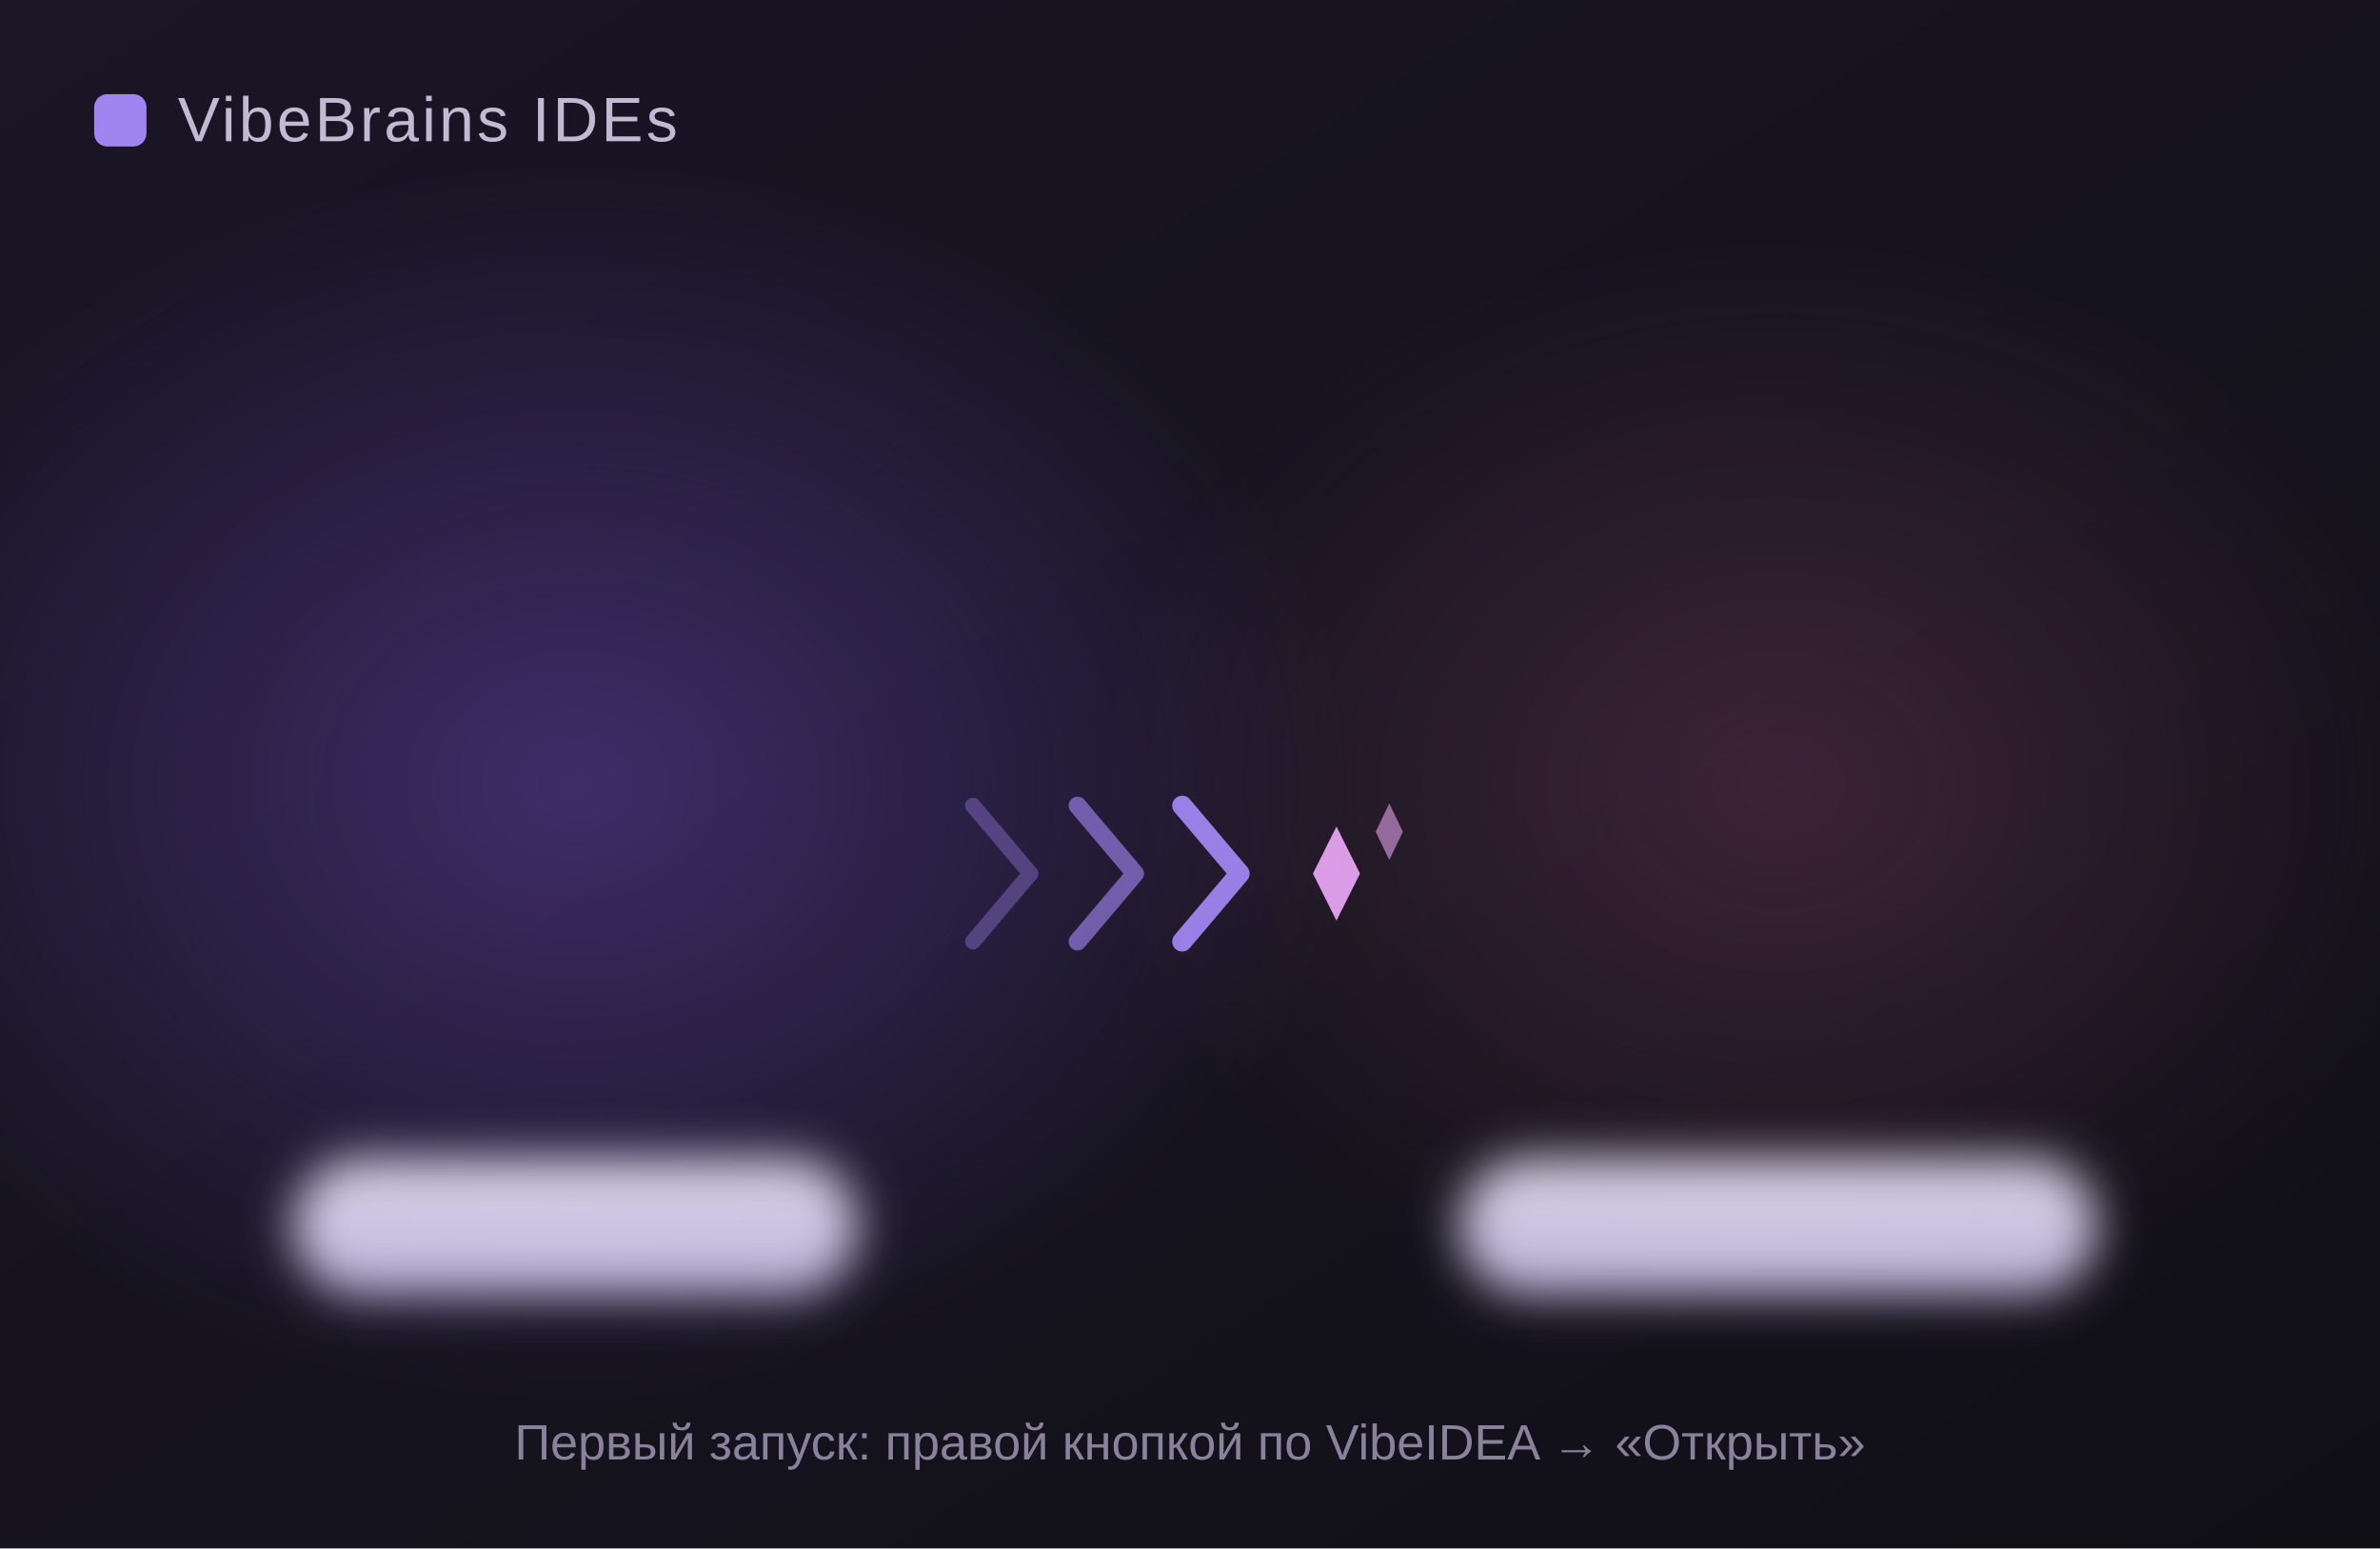
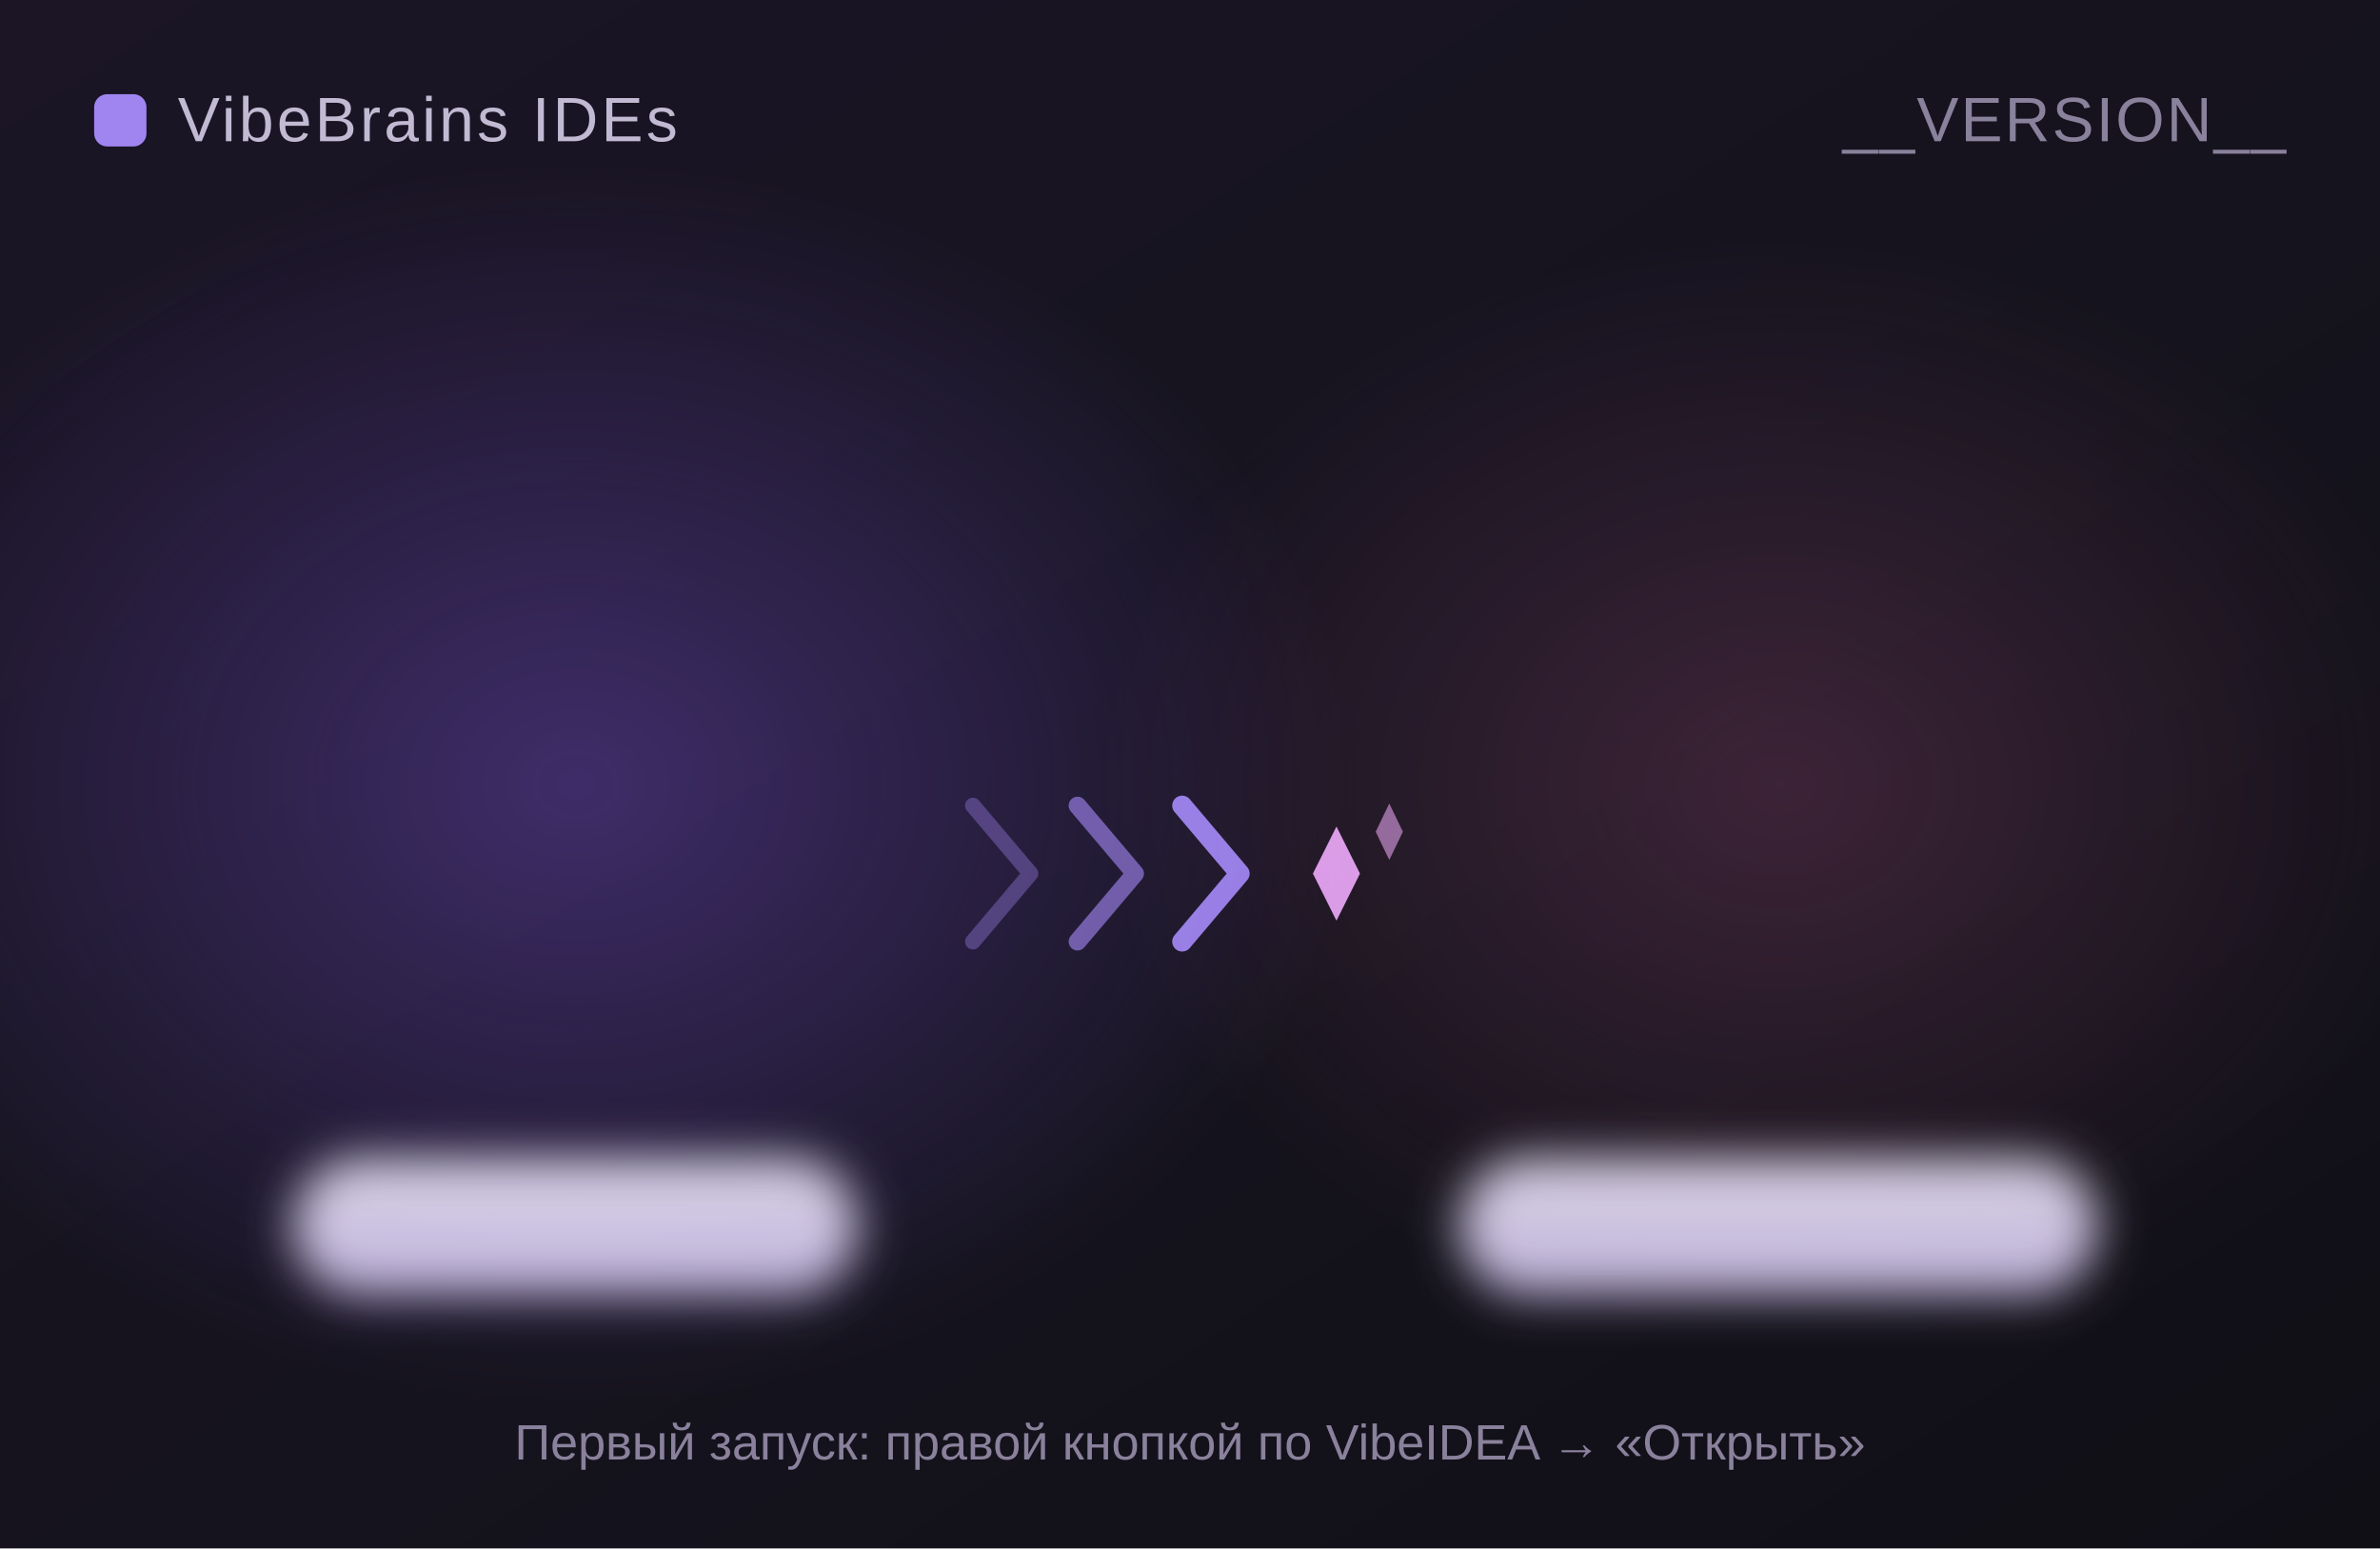
<svg xmlns="http://www.w3.org/2000/svg" viewBox="0 0 455 296" width="455" height="296">
  <defs>
    <linearGradient id="canvas" x1="0" y1="0" x2="1" y2="1">
      <stop offset="0" stop-color="#1b1526" />
      <stop offset="0.55" stop-color="#15131d" />
      <stop offset="1" stop-color="#100f16" />
    </linearGradient>
    <radialGradient id="violet" cx="0.5" cy="0.5" r="0.5">
      <stop offset="0" stop-color="#8b5cf6" stop-opacity="0.34" />
      <stop offset="1" stop-color="#8b5cf6" stop-opacity="0" />
    </radialGradient>
    <radialGradient id="pink" cx="0.5" cy="0.5" r="0.5">
      <stop offset="0" stop-color="#f472b6" stop-opacity="0.18" />
      <stop offset="1" stop-color="#f472b6" stop-opacity="0" />
    </radialGradient>
    <linearGradient id="plate" x1="0" y1="0" x2="0" y2="1">
      <stop offset="0" stop-color="#efe9fb" />
      <stop offset="1" stop-color="#cfc2ee" />
    </linearGradient>
    <filter id="soft" x="-40%" y="-140%" width="180%" height="380%">
      <feGaussianBlur stdDeviation="4.5" />
    </filter>
  </defs>
  <rect width="455" height="296" fill="url(#canvas)" />
  <ellipse cx="110" cy="150" rx="150" ry="120" fill="url(#violet)" />
  <ellipse cx="340" cy="150" rx="130" ry="105" fill="url(#pink)" />
  <g opacity="0.95">
    <rect x="18" y="18" width="10" height="10" rx="2.5" fill="#a78bfa" />
    <text x="34" y="27" font-family="SF Pro Text, Helvetica Neue, Arial" font-size="12" letter-spacing="0.6" fill="#c9c2da">VibeBrains IDEs</text>
  </g>
+   <text x="437" y="27" text-anchor="end" font-family="SF Pro Text, Helvetica Neue, Arial" font-size="12" letter-spacing="0.4" fill="#8a819c">__VERSION__</text>
  <g fill="none" stroke-linecap="round" stroke-linejoin="round">
    <path d="M186 154 L197 167 L186 180" stroke="#a78bfa" stroke-opacity="0.35" stroke-width="3" />
    <path d="M206 154 L217 167 L206 180" stroke="#a78bfa" stroke-opacity="0.6" stroke-width="3.4" />
    <path d="M226 154 L237 167 L226 180" stroke="#a78bfa" stroke-opacity="0.9" stroke-width="3.8" />
    <path d="M251 167 l4.5 -9 l4.5 9 l-4.5 9 z" fill="#f0abfc" stroke="none" opacity="0.9" />
    <path d="M263 159 l2.6 -5.4 l2.6 5.4 l-2.6 5.4 z" fill="#f0abfc" stroke="none" opacity="0.55" />
  </g>
  <rect x="56" y="221.5" width="108" height="26" rx="13" fill="url(#plate)" opacity="0.9" filter="url(#soft)" />
  <rect x="279" y="221.5" width="122" height="26" rx="13" fill="url(#plate)" opacity="0.9" filter="url(#soft)" />
  <text x="227.5" y="279" text-anchor="middle" font-family="SF Pro Text, Helvetica Neue, Arial" font-size="9.5" fill="#8a819c">Первый запуск: правой кнопкой по VibeIDEA → «Открыть»</text>
</svg>
